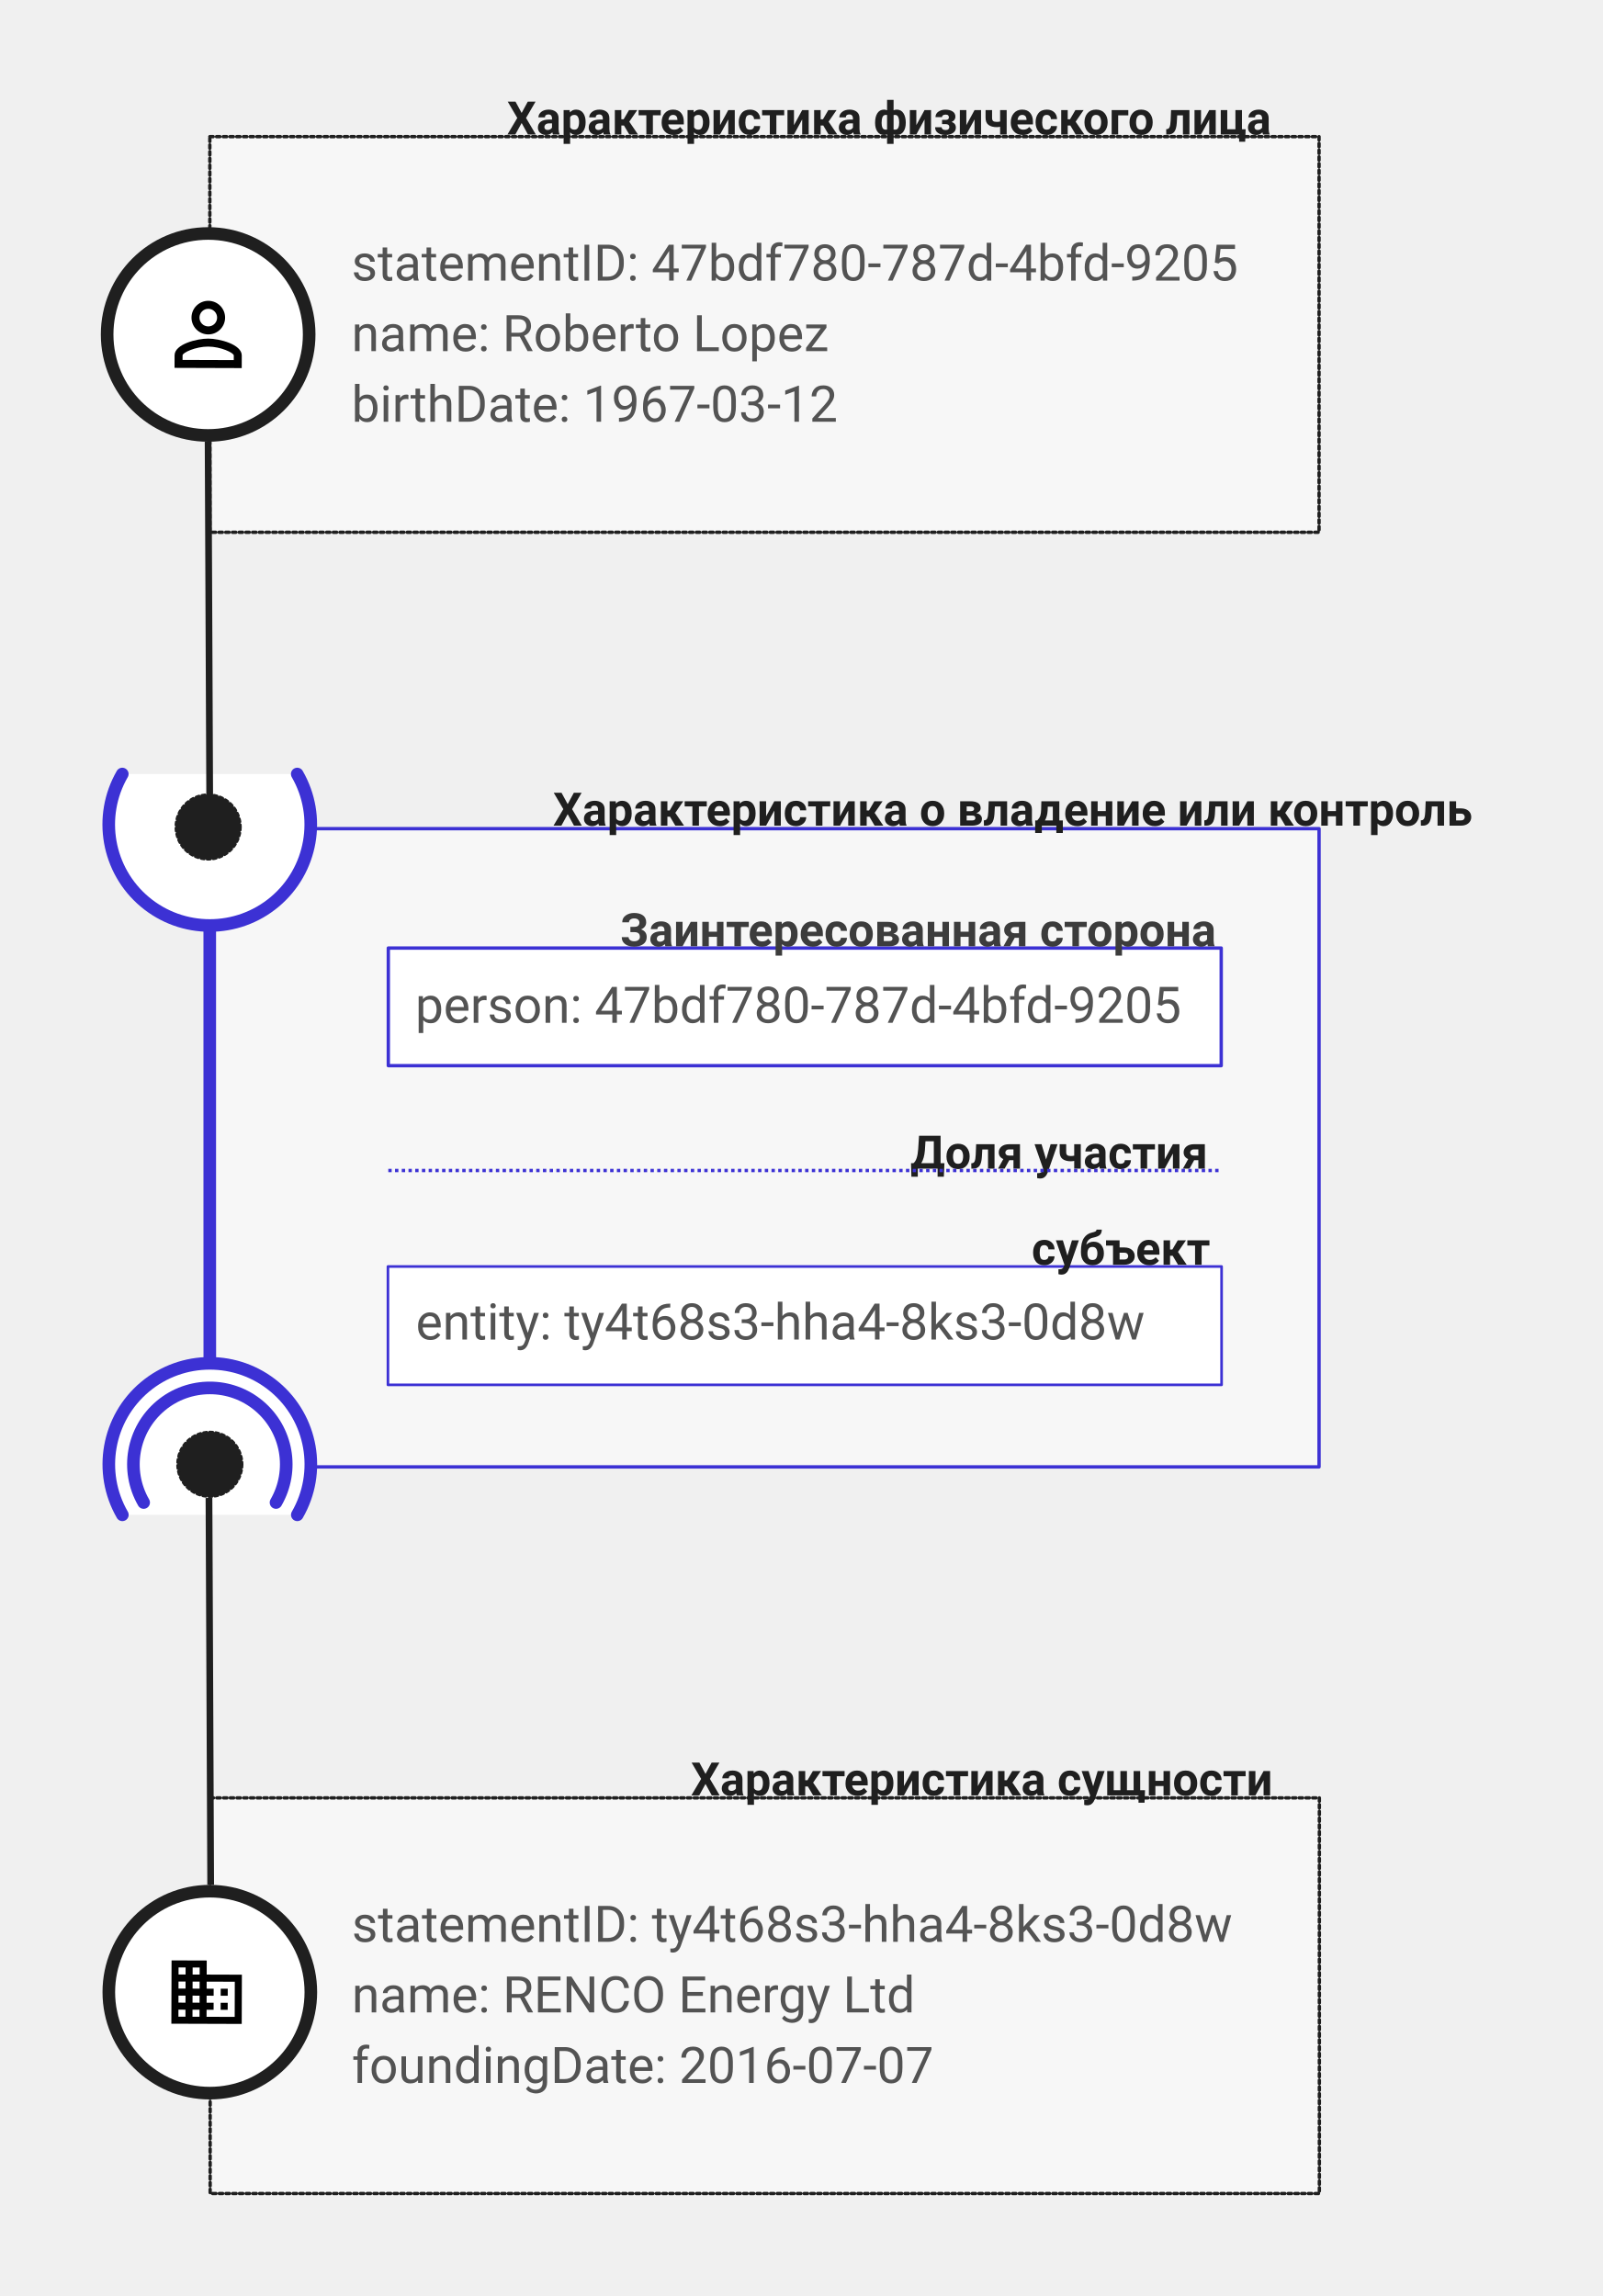
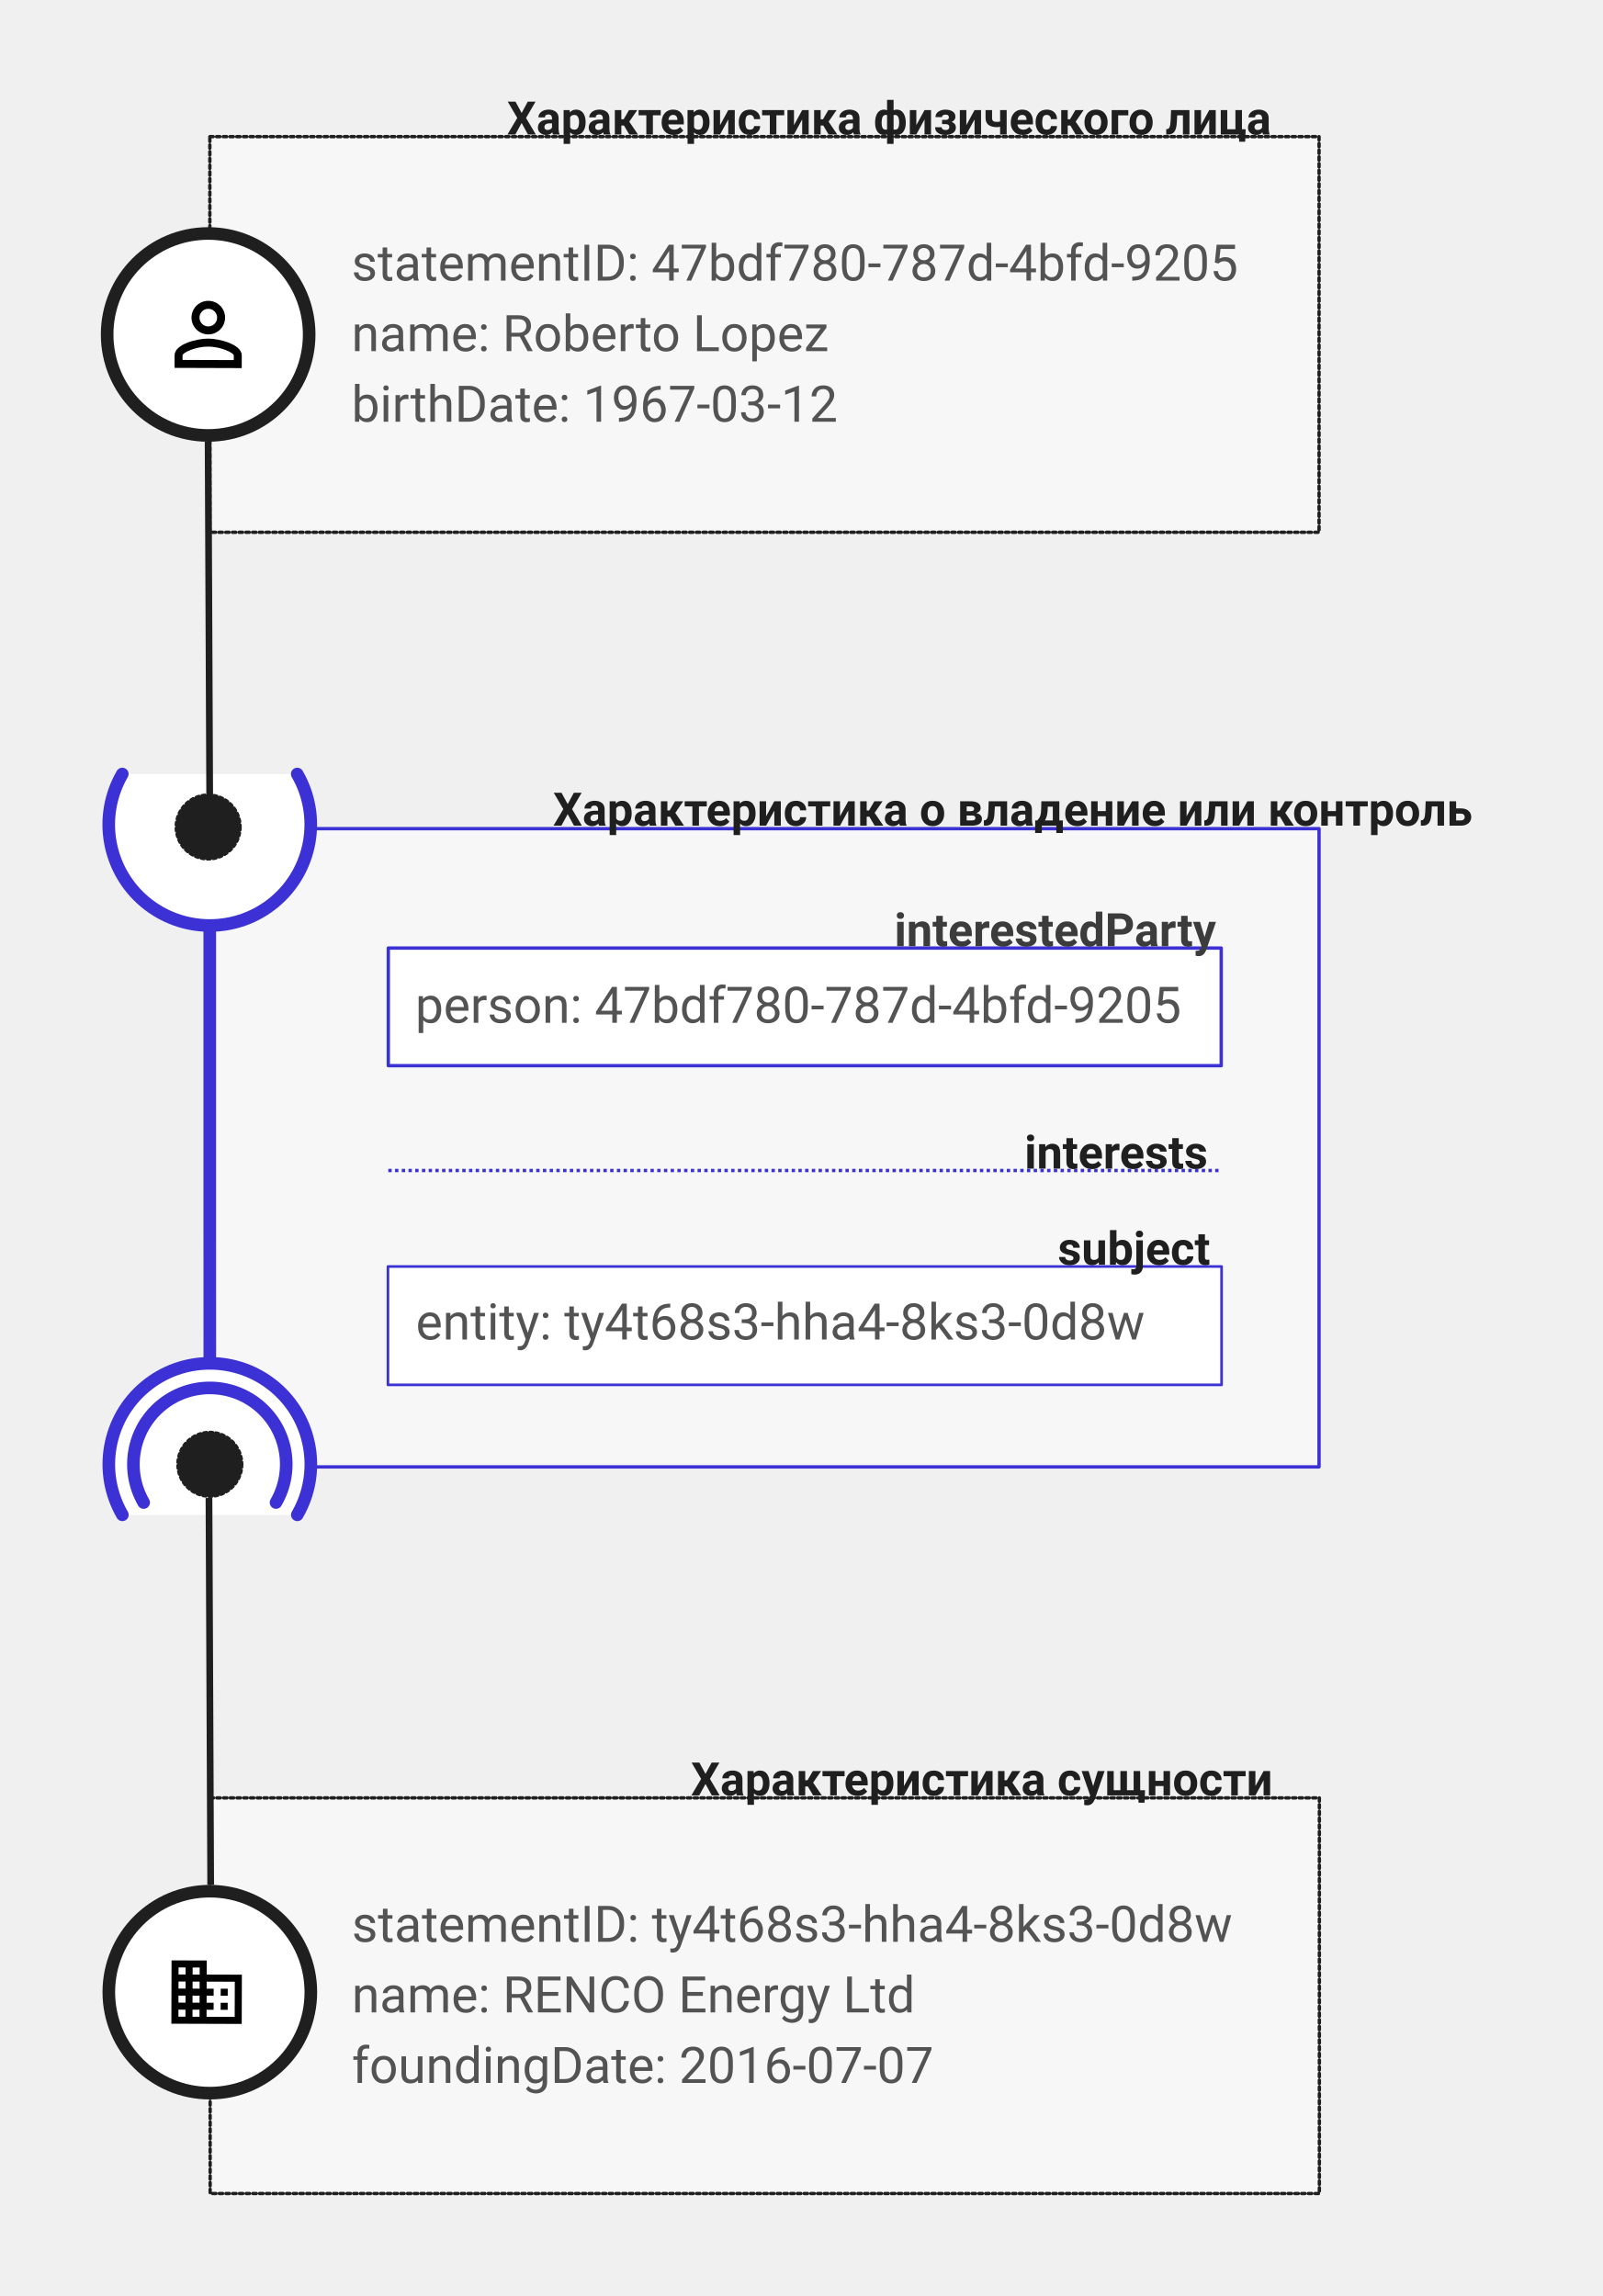
<svg xmlns="http://www.w3.org/2000/svg" id="Layer_1" data-name="Layer 1" viewBox="0 0 476.692 683.243" version="1.1" width="476.692" height="683.243">
  <defs id="defs3">
    <marker orient="auto" refY="0" refX="0" id="Arrow1Lend" style="overflow:visible">
      <path id="path4371" d="M 0,0 5,-5 -12.5,0 5,5 Z" style="fill:#3c31d4;fill-opacity:1;fill-rule:evenodd;stroke:#3c31d4;stroke-width:1pt;stroke-opacity:1" transform="matrix(-0.8,0,0,-0.8,-10,0)" />
    </marker>
    <marker orient="auto" refY="0" refX="0" id="Arrow1Mend" style="overflow:visible">
      <path id="path4377" d="M 0,0 5,-5 -12.5,0 5,5 Z" style="fill:#3c31d4;fill-opacity:1;fill-rule:evenodd;stroke:#3c31d4;stroke-width:1pt;stroke-opacity:1" transform="matrix(-0.4,0,0,-0.4,-4,0)" />
    </marker>
    <marker orient="auto" refY="0" refX="0" id="Arrow1Mstart" style="overflow:visible">
      <path id="path4374" d="M 0,0 5,-5 -12.5,0 5,5 Z" style="fill:#3c31d4;fill-opacity:1;fill-rule:evenodd;stroke:#3c31d4;stroke-width:1pt;stroke-opacity:1" transform="matrix(0.4,0,0,0.4,4,0)" />
    </marker>
    <style id="style5">.cls-1,.cls-10,.cls-11,.cls-7,.cls-8{fill:none;}.cls-1,.cls-11{stroke:#3c31d4;}.cls-1,.cls-10,.cls-11,.cls-7{stroke-miterlimit:10;}.cls-2{fill:#3c31d4;}.cls-3{font-size:16px;fill:#262737;}.cls-12,.cls-3{font-family:HKGrotesk-SemiBold, HK Grotesk;font-weight:700;}.cls-4{letter-spacing:-0.03em;}.cls-5{letter-spacing:-0.02em;}.cls-6{letter-spacing:0em;}.cls-7{stroke:#262737;}.cls-11,.cls-7{stroke-width:5px;}.cls-9{letter-spacing:-0.01em;}.cls-10{stroke:#e6e6e6;}.cls-12{font-size:12px;fill:gray;}.cls-13{letter-spacing:-0.03em;}.cls-14{letter-spacing:-0.01em;}.cls-15{letter-spacing:-0.02em;}.cls-16{letter-spacing:0em;}.cls-17{letter-spacing:0em;}.cls-18{letter-spacing:0em;}</style>
    <marker orient="auto" refY="0" refX="0" id="Arrow1Mstart-2" style="overflow:visible">
      <path id="path4374-0" d="M 0,0 5,-5 -12.5,0 5,5 Z" style="fill:#3c31d4;fill-opacity:1;fill-rule:evenodd;stroke:#3c31d4;stroke-width:1pt;stroke-opacity:1" transform="matrix(0.4,0,0,0.4,4,0)" />
    </marker>
    <clipPath id="p.1">
      <path style="clip-rule:evenodd" id="path3414" d="M 0,0 H 30 V 26 H 0 Z" />
    </clipPath>
    <clipPath id="p.2">
      <path style="clip-rule:evenodd" id="path3423" d="M 0,0 H 24 V 25 H 0 Z" />
    </clipPath>
    <clipPath id="p.1-3">
      <path style="clip-rule:evenodd" id="path3414-8" d="M 0,0 H 30 V 26 H 0 Z" />
    </clipPath>
    <clipPath id="p.1-3-0">
      <path style="clip-rule:evenodd" id="path3414-8-5" d="M 0,0 H 30 V 26 H 0 Z" />
    </clipPath>
    <clipPath id="p.2-5">
      <path style="clip-rule:evenodd" id="path3423-3" d="M 0,0 H 24 V 25 H 0 Z" />
    </clipPath>
    <clipPath id="p.1-9">
      <path style="clip-rule:evenodd" id="path3414-1" d="M 0,0 H 30 V 26 H 0 Z" />
    </clipPath>
    <marker orient="auto" refY="0" refX="0" id="Arrow1Mstart-2-5" style="overflow:visible">
      <path id="path4374-0-0" d="M 0,0 5,-5 -12.5,0 5,5 Z" style="fill:#3c31d4;fill-opacity:1;fill-rule:evenodd;stroke:#3c31d4;stroke-width:1pt;stroke-opacity:1" transform="matrix(0.4,0,0,0.4,4,0)" />
    </marker>
    <marker orient="auto" refY="0" refX="0" id="Arrow1Mstart-4" style="overflow:visible">
      <path id="path4374-9" d="M 0,0 5,-5 -12.5,0 5,5 Z" style="fill:#3c31d4;fill-opacity:1;fill-rule:evenodd;stroke:#3c31d4;stroke-width:1pt;stroke-opacity:1" transform="matrix(0.4,0,0,0.4,4,0)" />
    </marker>
    <marker orient="auto" refY="0" refX="0" id="Arrow1Mstart-2-9" style="overflow:visible">
      <path id="path4374-0-9" d="M 0,0 5,-5 -12.5,0 5,5 Z" style="fill:#3c31d4;fill-opacity:1;fill-rule:evenodd;stroke:#3c31d4;stroke-width:1pt;stroke-opacity:1" transform="matrix(0.4,0,0,0.4,4,0)" />
    </marker>
    <marker orient="auto" refY="0" refX="0" id="Arrow1Mstart-2-9-8" style="overflow:visible">
      <path id="path4374-0-9-9" d="M 0,0 5,-5 -12.5,0 5,5 Z" style="fill:#3c31d4;fill-opacity:1;fill-rule:evenodd;stroke:#3c31d4;stroke-width:1pt;stroke-opacity:1" transform="matrix(0.4,0,0,0.4,4,0)" />
    </marker>
  </defs>
  <rect style="fill:#f7f7f7;fill-opacity:1;stroke:#3c31d4;stroke-width:1;stroke-linecap:round;stroke-linejoin:round;stroke-miterlimit:10;stroke-dasharray:none;stroke-opacity:1" id="rect11772" width="330" height="189.927" x="62.427" y="246.592" />
  <path class="cls-11" id="circle209-2-0-1" style="fill:#ffffff;fill-opacity:1;stroke:#3c31d4;stroke-width:3.75;stroke-linecap:round;stroke-miterlimit:8.5;stroke-dasharray:none;stroke-opacity:1" d="m 36.4,450.777 a 30.052,30.052 0 0 1 6.709,-38.047 30.052,30.052 0 0 1 38.634,0 30.052,30.052 0 0 1 6.709,38.047" />
  <path class="cls-11" id="circle209-7-4" style="fill:none;stroke:#3c31d4;stroke-width:3.75;stroke-linecap:round;stroke-miterlimit:8.5;stroke-dasharray:none;stroke-opacity:1" d="m 42.737,447.118 a 22.735,22.735 0 0 1 5.075,-28.783 22.735,22.735 0 0 1 29.227,1e-5 22.735,22.735 0 0 1 5.075,28.783" />
  <path class="cls-2" d="M 347.544,240.057 Z" id="path11-6" style="fill:#3c31d4" />
  <path d="m 347.544,240.057 v 0 m 0,0 v 0 m 0,0 z m 0,0 z" id="path27-3" />
  <path class="cls-8" d="M 347.544,240.057 Z" id="path29-0" style="fill:none" />
  <path class="cls-8" d="M 347.544,240.057 Z" id="path41-6" style="fill:none" />
  <path d="m 347.544,240.057 z m 0,0 z m 0,0 z m 0,0 z m 0,0 z m 0,0 z m 0,0 z m 0,0 z m 0,0 z m 0,0 z m 0,0 z m 0,0 z" id="path43-0" />
  <path class="cls-10" d="m 347.544,240.057 v 0" id="path45-4" style="fill:none;stroke:#e6e6e6;stroke-miterlimit:10" />
  <path class="cls-10" d="m 347.544,240.057 v 0" id="path47-5" style="fill:none;stroke:#e6e6e6;stroke-miterlimit:10" />
  <path class="cls-10" d="m 347.544,240.057 v 0" id="path49-8" style="fill:none;stroke:#e6e6e6;stroke-miterlimit:10" />
  <path class="cls-10" d="m 347.544,240.057 v 0" id="path51-2" style="fill:none;stroke:#e6e6e6;stroke-miterlimit:10" />
  <path class="cls-10" d="m 347.544,240.057 v 0" id="path53-8" style="fill:none;stroke:#e6e6e6;stroke-miterlimit:10" />
  <path class="cls-10" d="m 347.544,240.057 v 0" id="path55-6" style="fill:none;stroke:#e6e6e6;stroke-miterlimit:10" />
  <path class="cls-10" d="m 347.544,240.057 v 0" id="path57-8" style="fill:none;stroke:#e6e6e6;stroke-miterlimit:10" />
  <path class="cls-10" d="m 347.544,240.057 v 0" id="path59-5" style="fill:none;stroke:#e6e6e6;stroke-miterlimit:10" />
  <path class="cls-10" d="m 347.544,240.057 v 0" id="path61-3" style="fill:none;stroke:#e6e6e6;stroke-miterlimit:10" />
  <path class="cls-10" d="m 347.544,240.057 v 0" id="path63-4" style="fill:none;stroke:#e6e6e6;stroke-miterlimit:10" />
  <path class="cls-10" d="m 347.544,240.057 v 0" id="path65-0" style="fill:none;stroke:#e6e6e6;stroke-miterlimit:10" />
  <path class="cls-10" d="m 347.544,240.057 v 0" id="path67-1" style="fill:none;stroke:#e6e6e6;stroke-miterlimit:10" />
  <path class="cls-10" d="m 347.544,240.057 v 0" id="path69-7" style="fill:none;stroke:#e6e6e6;stroke-miterlimit:10" />
  <path class="cls-10" d="m 347.544,240.057 v 0" id="path71-7" style="fill:none;stroke:#e6e6e6;stroke-miterlimit:10" />
  <path class="cls-10" d="m 347.544,240.057 v 0" id="path73-8" style="fill:none;stroke:#e6e6e6;stroke-miterlimit:10" />
  <path class="cls-10" d="m 347.544,240.057 v 0" id="path75-0" style="fill:none;stroke:#e6e6e6;stroke-miterlimit:10" />
  <path class="cls-10" d="m 347.544,240.057 v 0" id="path77-8" style="fill:none;stroke:#e6e6e6;stroke-miterlimit:10" />
  <path class="cls-11" d="m 347.544,240.057 v 0" id="path79-9" style="fill:none;stroke:#3c31d4;stroke-width:5px;stroke-miterlimit:10" />
  <path class="cls-11" d="m 347.544,240.057 v 0" id="path85-7" style="fill:none;stroke:#3c31d4;stroke-width:5px;stroke-miterlimit:10" />
  <path class="cls-11" d="m 347.544,240.057 v 0" id="path87-8" style="fill:none;stroke:#3c31d4;stroke-width:5px;stroke-miterlimit:10" />
  <path class="cls-11" d="m 347.544,240.057 v 0" id="path89-3" style="fill:none;stroke:#3c31d4;stroke-width:5px;stroke-miterlimit:10" />
  <path class="cls-11" d="m 347.544,240.057 v 0" id="path91-9" style="fill:none;stroke:#3c31d4;stroke-width:5px;stroke-miterlimit:10" />
  <path class="cls-11" d="m 347.544,240.057 v 0" id="path93-7" style="fill:none;stroke:#3c31d4;stroke-width:5px;stroke-miterlimit:10" />
  <path class="cls-11" d="m 347.544,240.057 v 0" id="path95-2" style="fill:none;stroke:#3c31d4;stroke-width:5px;stroke-miterlimit:10" />
  <path class="cls-10" d="m 347.544,240.057 v 0" id="path97-5" style="fill:none;stroke:#e6e6e6;stroke-miterlimit:10" />
  <path class="cls-10" d="m 347.544,240.057 v 0" id="path99-0" style="fill:none;stroke:#e6e6e6;stroke-miterlimit:10" />
  <path class="cls-10" d="m 347.544,240.057 v 0" id="path101-2" style="fill:none;stroke:#e6e6e6;stroke-miterlimit:10" />
  <path class="cls-10" d="m 347.544,240.057 v 0" id="path103-4" style="fill:none;stroke:#e6e6e6;stroke-miterlimit:10" />
  <path class="cls-10" d="m 347.544,240.057 v 0" id="path105-8" style="fill:none;stroke:#e6e6e6;stroke-miterlimit:10" />
  <path class="cls-10" d="m 347.544,240.057 v 0" id="path107-0" style="fill:none;stroke:#e6e6e6;stroke-miterlimit:10" />
  <path class="cls-10" d="m 347.544,240.057 v 0" id="path109-6" style="fill:none;stroke:#e6e6e6;stroke-miterlimit:10" />
  <path class="cls-10" d="m 347.544,240.057 v 0" id="path111-2" style="fill:none;stroke:#e6e6e6;stroke-miterlimit:10" />
  <path class="cls-10" d="m 347.544,240.057 v 0" id="path113-6" style="fill:none;stroke:#e6e6e6;stroke-miterlimit:10" />
  <path class="cls-10" d="m 347.544,240.057 v 0" id="path115-5" style="fill:none;stroke:#e6e6e6;stroke-miterlimit:10" />
  <path class="cls-10" d="m 347.544,240.057 v 0" id="path117-6" style="fill:none;stroke:#e6e6e6;stroke-miterlimit:10" />
  <path class="cls-10" d="m 347.544,240.057 v 0" id="path119-6" style="fill:none;stroke:#e6e6e6;stroke-miterlimit:10" />
  <path class="cls-2" d="M 347.544,240.057 Z" id="path171-1" style="fill:#3c31d4" />
  <path class="cls-2" d="M 347.544,240.057 Z" id="path197-3" style="fill:#3c31d4" />
  <path class="cls-8" d="M 347.544,240.057 Z" id="path211-2" style="fill:none" />
  <path d="m 347.544,240.057 z m 0,0 z m 0,0 z m 0,0 z m 0,0 z m 0,0 z m 0,0 z m 0,0 z m 0,0 z m 0,0 z m 0,0 z m 0,0 z" id="path213-9" />
  <path class="cls-11" id="circle209-2-0-1-7" style="fill:#ffffff;fill-opacity:1;stroke:#3c31d4;stroke-width:3.75;stroke-linecap:round;stroke-miterlimit:8.5;stroke-dasharray:none;stroke-opacity:1" d="m 88.43,230.333 a 30.052,30.052 0 0 1 -6.709,38.047 30.052,30.052 0 0 1 -38.634,0 30.052,30.052 0 0 1 -6.709,-38.047" />
  <path style="fill:none;fill-rule:evenodd;stroke:#3c31d4;stroke-width:3.75;stroke-linecap:butt;stroke-linejoin:miter;stroke-miterlimit:8.5;stroke-dasharray:none;stroke-opacity:1" d="m 62.404,275.411 1.2e-5,85.868 0.016,44.42" id="path12354-2-8-1" />
  <rect style="fill:#ffffff;fill-opacity:1;stroke:#3c31d4;stroke-width:1;stroke-linecap:round;stroke-linejoin:round;stroke-miterlimit:10;stroke-dasharray:none;stroke-opacity:1" id="rect11772-8" width="247.794" height="35" x="115.527" y="282.119" />
  <text xml:space="preserve" style="font-style:normal;font-variant:normal;font-weight:normal;font-stretch:normal;line-height:0%;font-family:Roboto;-inkscape-font-specification:'Roboto, Normal';text-align:start;letter-spacing:0px;word-spacing:0px;writing-mode:lr-tb;text-anchor:start;fill:#535353;fill-opacity:1;stroke:none;stroke-width:1px;stroke-linecap:butt;stroke-linejoin:miter;stroke-opacity:1" x="123.527" y="304.36" id="text14691">
    <tspan x="123.527" y="304.36" style="color:#000000;font-style:normal;font-variant:normal;font-weight:normal;font-stretch:normal;font-size:15px;line-height:140%;font-family:Roboto;-inkscape-font-specification:'Roboto, Normal';text-align:start;writing-mode:lr-tb;text-anchor:start;clip-rule:nonzero;display:inline;overflow:visible;visibility:visible;opacity:1;isolation:auto;mix-blend-mode:normal;color-interpolation:sRGB;color-interpolation-filters:linearRGB;solid-color:#000000;solid-opacity:1;fill:#535353;fill-opacity:1;fill-rule:nonzero;stroke:none;stroke-width:1px;stroke-linecap:butt;stroke-linejoin:miter;stroke-miterlimit:4;stroke-dasharray:none;stroke-dashoffset:0;stroke-opacity:1;color-rendering:auto;image-rendering:auto;shape-rendering:auto;text-rendering:auto;enable-background:accumulate" id="tspan9721">person: 47bdf780-787d-4bfd-9205</tspan>
    <tspan x="123.527" y="325.36" style="color:#000000;font-style:normal;font-variant:normal;font-weight:normal;font-stretch:normal;font-size:15px;line-height:140%;font-family:Roboto;-inkscape-font-specification:'Roboto, Normal';text-align:start;writing-mode:lr-tb;text-anchor:start;clip-rule:nonzero;display:inline;overflow:visible;visibility:visible;opacity:1;isolation:auto;mix-blend-mode:normal;color-interpolation:sRGB;color-interpolation-filters:linearRGB;solid-color:#000000;solid-opacity:1;fill:#535353;fill-opacity:1;fill-rule:nonzero;stroke:none;stroke-width:1px;stroke-linecap:butt;stroke-linejoin:miter;stroke-miterlimit:4;stroke-dasharray:none;stroke-dashoffset:0;stroke-opacity:1;color-rendering:auto;image-rendering:auto;shape-rendering:auto;text-rendering:auto;enable-background:accumulate" id="tspan9725"> </tspan>
  </text>
  <text class="cls-3" id="text31-0" style="font-style:normal;font-variant:normal;font-weight:bold;font-stretch:normal;font-size:13.75px;line-height:0%;font-family:Roboto;-inkscape-font-specification:'Roboto, Bold';text-align:end;writing-mode:lr-tb;text-anchor:end;fill:#3c3c3c;fill-opacity:1" x="471.215" y="281.585">
-     <tspan x="361.809" y="281.585" id="tspan35-6" style="font-style:normal;font-variant:normal;font-weight:bold;font-stretch:normal;font-size:13.75px;line-height:125%;font-family:Roboto;-inkscape-font-specification:'Roboto, Bold';text-align:end;writing-mode:lr-tb;text-anchor:end;fill:#3c3c3c;fill-opacity:1">Заинтересованная сторона</tspan>
+     <tspan x="361.809" y="281.585" id="tspan35-6" style="font-style:normal;font-variant:normal;font-weight:bold;font-stretch:normal;font-size:13.75px;line-height:125%;font-family:Roboto;-inkscape-font-specification:'Roboto, Bold';text-align:end;writing-mode:lr-tb;text-anchor:end;fill:#3c3c3c;fill-opacity:1">interestedParty</tspan>
  </text>
  <text id="text9873" y="245.699" x="447.014" style="font-style:normal;font-variant:normal;font-weight:bold;font-stretch:normal;line-height:0%;font-family:Roboto;-inkscape-font-specification:'Roboto, Bold';text-align:end;letter-spacing:0px;word-spacing:0px;writing-mode:lr-tb;text-anchor:end;fill:#1f1f1f;fill-opacity:1;stroke:none;stroke-width:1px;stroke-linecap:butt;stroke-linejoin:miter;stroke-opacity:1" xml:space="preserve">
    <tspan y="245.699" x="447.014" id="tspan9875" style="font-size:13.75px;line-height:1.2;text-align:end;text-anchor:end">Характеристика о владение или контроль</tspan>
  </text>
  <rect style="fill:#ffffff;fill-opacity:1;stroke:#3c31d4;stroke-width:0.78;stroke-linecap:round;stroke-linejoin:round;stroke-miterlimit:10;stroke-dasharray:none;stroke-opacity:1" id="rect11772-8-5" width="248.014" height="35.22" x="115.417" y="376.883" />
  <text xml:space="preserve" style="font-style:normal;font-variant:normal;font-weight:normal;font-stretch:normal;line-height:0%;font-family:Roboto;-inkscape-font-specification:'Roboto, Normal';text-align:start;letter-spacing:0px;word-spacing:0px;writing-mode:lr-tb;text-anchor:start;fill:#535353;fill-opacity:1;stroke:none;stroke-width:1px;stroke-linecap:butt;stroke-linejoin:miter;stroke-opacity:1" x="123.708" y="398.606" id="text14691-4">
    <tspan x="123.708" y="398.606" style="color:#000000;font-style:normal;font-variant:normal;font-weight:normal;font-stretch:normal;font-size:15px;line-height:140%;font-family:Roboto;-inkscape-font-specification:'Roboto, Normal';text-align:start;writing-mode:lr-tb;text-anchor:start;clip-rule:nonzero;display:inline;overflow:visible;visibility:visible;opacity:1;isolation:auto;mix-blend-mode:normal;color-interpolation:sRGB;color-interpolation-filters:linearRGB;solid-color:#000000;solid-opacity:1;fill:#535353;fill-opacity:1;fill-rule:nonzero;stroke:none;stroke-width:1px;stroke-linecap:butt;stroke-linejoin:miter;stroke-miterlimit:4;stroke-dasharray:none;stroke-dashoffset:0;stroke-opacity:1;color-rendering:auto;image-rendering:auto;shape-rendering:auto;text-rendering:auto;enable-background:accumulate" id="tspan9721-0">entity: ty4t68s3-hha4-8ks3-0d8w</tspan>
    <tspan x="123.708" y="419.606" style="color:#000000;font-style:normal;font-variant:normal;font-weight:normal;font-stretch:normal;font-size:15px;line-height:140%;font-family:Roboto;-inkscape-font-specification:'Roboto, Normal';text-align:start;writing-mode:lr-tb;text-anchor:start;clip-rule:nonzero;display:inline;overflow:visible;visibility:visible;opacity:1;isolation:auto;mix-blend-mode:normal;color-interpolation:sRGB;color-interpolation-filters:linearRGB;solid-color:#000000;solid-opacity:1;fill:#535353;fill-opacity:1;fill-rule:nonzero;stroke:none;stroke-width:1px;stroke-linecap:butt;stroke-linejoin:miter;stroke-miterlimit:4;stroke-dasharray:none;stroke-dashoffset:0;stroke-opacity:1;color-rendering:auto;image-rendering:auto;shape-rendering:auto;text-rendering:auto;enable-background:accumulate" id="tspan9725-6"> </tspan>
  </text>
  <text class="cls-3" id="text31-0-9" style="font-style:normal;font-variant:normal;font-weight:bold;font-stretch:normal;font-size:13.75px;line-height:0%;font-family:Roboto;-inkscape-font-specification:'Roboto, Bold';text-align:end;writing-mode:lr-tb;text-anchor:end;fill:#ffffff;fill-opacity:1" x="404.648" y="376.359">
-     <tspan x="360.043" y="376.359" id="tspan35-6-8" style="font-style:normal;font-variant:normal;font-weight:bold;font-stretch:normal;font-size:13.75px;line-height:125%;font-family:Roboto;-inkscape-font-specification:'Roboto, Bold';text-align:end;writing-mode:lr-tb;text-anchor:end;fill:#1f1f1f;fill-opacity:1">субъект</tspan>
+     <tspan x="360.043" y="376.359" id="tspan35-6-8" style="font-style:normal;font-variant:normal;font-weight:bold;font-stretch:normal;font-size:13.75px;line-height:125%;font-family:Roboto;-inkscape-font-specification:'Roboto, Bold';text-align:end;writing-mode:lr-tb;text-anchor:end;fill:#1f1f1f;fill-opacity:1">subject</tspan>
  </text>
  <text class="cls-3" id="text31-0-9-1" style="font-style:normal;font-variant:normal;font-weight:bold;font-stretch:normal;font-size:13.75px;line-height:0%;font-family:Roboto;-inkscape-font-specification:'Roboto, Bold';text-align:end;writing-mode:lr-tb;text-anchor:end;fill:#ffffff;fill-opacity:1" x="416.023" y="347.755">
-     <tspan x="359.333" y="347.755" id="tspan35-6-8-4" style="font-style:normal;font-variant:normal;font-weight:bold;font-stretch:normal;font-size:13.75px;line-height:125%;font-family:Roboto;-inkscape-font-specification:'Roboto, Bold';text-align:end;writing-mode:lr-tb;text-anchor:end;fill:#1f1f1f;fill-opacity:1">Доля участия</tspan>
+     <tspan x="359.333" y="347.755" id="tspan35-6-8-4" style="font-style:normal;font-variant:normal;font-weight:bold;font-stretch:normal;font-size:13.75px;line-height:125%;font-family:Roboto;-inkscape-font-specification:'Roboto, Bold';text-align:end;writing-mode:lr-tb;text-anchor:end;fill:#1f1f1f;fill-opacity:1">interests</tspan>
  </text>
  <path style="fill:none;fill-rule:evenodd;stroke:#3c31d4;stroke-width:1;stroke-linecap:butt;stroke-linejoin:miter;stroke-miterlimit:4;stroke-dasharray:1, 1;stroke-dashoffset:0;stroke-opacity:1" d="m 115.527,348.319 h 247.794" id="path9962" />
  <circle style="color:#000000;clip-rule:nonzero;display:inline;overflow:visible;visibility:visible;opacity:1;isolation:auto;mix-blend-mode:normal;color-interpolation:sRGB;color-interpolation-filters:linearRGB;solid-color:#000000;solid-opacity:1;fill:#1f1f1f;fill-opacity:1;fill-rule:nonzero;stroke:#1f1f1f;stroke-width:0.899;stroke-linecap:round;stroke-linejoin:miter;stroke-miterlimit:4;stroke-dasharray:0.899, 0.899;stroke-dashoffset:0;stroke-opacity:1;color-rendering:auto;image-rendering:auto;shape-rendering:auto;text-rendering:auto;enable-background:accumulate" id="path9998" cx="61.927" cy="246.092" r="9.55" />
  <rect style="fill:#f7f7f7;fill-opacity:1;stroke:#1f1f1f;stroke-width:1;stroke-linecap:round;stroke-linejoin:round;stroke-miterlimit:10;stroke-dasharray:1, 1;stroke-dashoffset:0;stroke-opacity:1" id="rect11772-6" width="330" height="117.727" x="62.427" y="40.665" />
  <circle class="cls-11" id="circle209-2-0-1-7-8" style="fill:#ffffff;fill-opacity:1;stroke:#1f1f1f;stroke-width:3.75;stroke-linecap:round;stroke-miterlimit:8.5;stroke-dasharray:none;stroke-opacity:1" cx="61.927" cy="99.528" r="30.052" />
  <path id="path5743-9" d="m 61.979,91.893 a 2.623,2.623 0 1 1 -2.632,2.614 2.623,2.623 0 0 1 2.632,-2.614 m -0.036,11.242 c 3.71,0.012 7.614,1.849 7.611,2.648 l -0.005,1.374 -15.24,-0.05 0.005,-1.374 c 0,-0.799 3.918,-2.611 7.629,-2.598 m 0.044,-13.616 a 4.997,4.997 0 1 0 4.981,5.013 4.995,4.995 0 0 0 -4.981,-5.013 z m -0.036,11.242 c -3.335,-0.011 -9.999,1.641 -10.011,4.964 l -0.012,3.747 19.986,0.064 0.013,-3.747 c 0.011,-3.322 -6.641,-5.017 -9.976,-5.028 z" />
  <text id="text9873-3" y="40.024" x="387.151" style="font-style:normal;font-variant:normal;font-weight:bold;font-stretch:normal;line-height:0%;font-family:Roboto;-inkscape-font-specification:'Roboto, Bold';text-align:end;letter-spacing:0px;word-spacing:0px;writing-mode:lr-tb;text-anchor:end;fill:#1f1f1f;fill-opacity:1;stroke:none;stroke-width:1px;stroke-linecap:butt;stroke-linejoin:miter;stroke-opacity:1" xml:space="preserve">
    <tspan y="40.024" x="387.151" id="tspan9875-6" style="font-size:13.75px;line-height:1.2;text-align:end;text-anchor:end">Характеристика физического лица</tspan>
  </text>
  <text xml:space="preserve" style="font-style:normal;font-variant:normal;font-weight:normal;font-stretch:normal;line-height:0%;font-family:Roboto;-inkscape-font-specification:'Roboto, Normal';text-align:start;letter-spacing:0px;word-spacing:0px;writing-mode:lr-tb;text-anchor:start;fill:#535353;fill-opacity:1;stroke:none;stroke-width:1px;stroke-linecap:butt;stroke-linejoin:miter;stroke-opacity:1" x="104.577" y="83.495" id="text14691-8">
    <tspan x="104.577" y="83.495" style="color:#000000;font-style:normal;font-variant:normal;font-weight:normal;font-stretch:normal;font-size:15px;line-height:140%;font-family:Roboto;-inkscape-font-specification:'Roboto, Normal';text-align:start;writing-mode:lr-tb;text-anchor:start;clip-rule:nonzero;display:inline;overflow:visible;visibility:visible;opacity:1;isolation:auto;mix-blend-mode:normal;color-interpolation:sRGB;color-interpolation-filters:linearRGB;solid-color:#000000;solid-opacity:1;fill:#535353;fill-opacity:1;fill-rule:nonzero;stroke:none;stroke-width:1px;stroke-linecap:butt;stroke-linejoin:miter;stroke-miterlimit:4;stroke-dasharray:none;stroke-dashoffset:0;stroke-opacity:1;color-rendering:auto;image-rendering:auto;shape-rendering:auto;text-rendering:auto;enable-background:accumulate" id="tspan9721-8">statementID: 47bdf780-787d-4bfd-9205</tspan>
    <tspan x="104.577" y="104.495" style="color:#000000;font-style:normal;font-variant:normal;font-weight:normal;font-stretch:normal;font-size:15px;line-height:140%;font-family:Roboto;-inkscape-font-specification:'Roboto, Normal';text-align:start;writing-mode:lr-tb;text-anchor:start;clip-rule:nonzero;display:inline;overflow:visible;visibility:visible;opacity:1;isolation:auto;mix-blend-mode:normal;color-interpolation:sRGB;color-interpolation-filters:linearRGB;solid-color:#000000;solid-opacity:1;fill:#535353;fill-opacity:1;fill-rule:nonzero;stroke:none;stroke-width:1px;stroke-linecap:butt;stroke-linejoin:miter;stroke-miterlimit:4;stroke-dasharray:none;stroke-dashoffset:0;stroke-opacity:1;color-rendering:auto;image-rendering:auto;shape-rendering:auto;text-rendering:auto;enable-background:accumulate" id="tspan10090">name: Roberto Lopez</tspan>
    <tspan x="104.577" y="125.495" style="color:#000000;font-style:normal;font-variant:normal;font-weight:normal;font-stretch:normal;font-size:15px;line-height:140%;font-family:Roboto;-inkscape-font-specification:'Roboto, Normal';text-align:start;writing-mode:lr-tb;text-anchor:start;clip-rule:nonzero;display:inline;overflow:visible;visibility:visible;opacity:1;isolation:auto;mix-blend-mode:normal;color-interpolation:sRGB;color-interpolation-filters:linearRGB;solid-color:#000000;solid-opacity:1;fill:#535353;fill-opacity:1;fill-rule:nonzero;stroke:none;stroke-width:1px;stroke-linecap:butt;stroke-linejoin:miter;stroke-miterlimit:4;stroke-dasharray:none;stroke-dashoffset:0;stroke-opacity:1;color-rendering:auto;image-rendering:auto;shape-rendering:auto;text-rendering:auto;enable-background:accumulate" id="tspan10092">birthDate: 1967-03-12</tspan>
    <tspan x="104.577" y="146.495" style="color:#000000;font-style:normal;font-variant:normal;font-weight:normal;font-stretch:normal;font-size:15px;line-height:140%;font-family:Roboto;-inkscape-font-specification:'Roboto, Normal';text-align:start;writing-mode:lr-tb;text-anchor:start;clip-rule:nonzero;display:inline;overflow:visible;visibility:visible;opacity:1;isolation:auto;mix-blend-mode:normal;color-interpolation:sRGB;color-interpolation-filters:linearRGB;solid-color:#000000;solid-opacity:1;fill:#535353;fill-opacity:1;fill-rule:nonzero;stroke:none;stroke-width:1px;stroke-linecap:butt;stroke-linejoin:miter;stroke-miterlimit:4;stroke-dasharray:none;stroke-dashoffset:0;stroke-opacity:1;color-rendering:auto;image-rendering:auto;shape-rendering:auto;text-rendering:auto;enable-background:accumulate" id="tspan9725-7"> </tspan>
  </text>
  <circle style="color:#000000;clip-rule:nonzero;display:inline;overflow:visible;visibility:visible;opacity:1;isolation:auto;mix-blend-mode:normal;color-interpolation:sRGB;color-interpolation-filters:linearRGB;solid-color:#000000;solid-opacity:1;fill:#1f1f1f;fill-opacity:1;fill-rule:nonzero;stroke:#1f1f1f;stroke-width:0.899;stroke-linecap:round;stroke-linejoin:miter;stroke-miterlimit:4;stroke-dasharray:0.899, 0.899;stroke-dashoffset:0;stroke-opacity:1;color-rendering:auto;image-rendering:auto;shape-rendering:auto;text-rendering:auto;enable-background:accumulate" id="path9998-4" cx="62.426" cy="435.751" r="9.55" />
  <path style="fill:none;fill-rule:evenodd;stroke:#1f1f1f;stroke-width:2;stroke-linecap:butt;stroke-linejoin:miter;stroke-miterlimit:8.5;stroke-dasharray:none;stroke-opacity:1" d="m 61.919,131.455 0.508,115.137" id="path12354-2-8-1-9" />
  <rect style="fill:#f7f7f7;fill-opacity:1;stroke:#1f1f1f;stroke-width:1;stroke-linecap:round;stroke-linejoin:round;stroke-miterlimit:10;stroke-dasharray:1, 1;stroke-dashoffset:0;stroke-opacity:1" id="rect11772-6-1" width="330" height="117.727" x="62.519" y="535.016" />
  <text id="text9873-3-5" y="534.285" x="387.578" style="font-style:normal;font-variant:normal;font-weight:bold;font-stretch:normal;line-height:0%;font-family:Roboto;-inkscape-font-specification:'Roboto, Bold';text-align:end;letter-spacing:0px;word-spacing:0px;writing-mode:lr-tb;text-anchor:end;fill:#1f1f1f;fill-opacity:1;stroke:none;stroke-width:1px;stroke-linecap:butt;stroke-linejoin:miter;stroke-opacity:1" xml:space="preserve">
    <tspan y="534.285" x="387.578" id="tspan9875-6-7" style="font-size:13.75px;line-height:1.2;text-align:end;text-anchor:end">Xарактеристика сущности</tspan>
  </text>
  <text xml:space="preserve" style="font-style:normal;font-variant:normal;font-weight:normal;font-stretch:normal;line-height:0%;font-family:Roboto;-inkscape-font-specification:'Roboto, Normal';text-align:start;letter-spacing:0px;word-spacing:0px;writing-mode:lr-tb;text-anchor:start;fill:#535353;fill-opacity:1;stroke:none;stroke-width:1px;stroke-linecap:butt;stroke-linejoin:miter;stroke-opacity:1" x="104.669" y="577.846" id="text14691-8-2">
    <tspan x="104.669" y="577.846" style="color:#000000;font-style:normal;font-variant:normal;font-weight:normal;font-stretch:normal;font-size:15px;line-height:140%;font-family:Roboto;-inkscape-font-specification:'Roboto, Normal';text-align:start;writing-mode:lr-tb;text-anchor:start;clip-rule:nonzero;display:inline;overflow:visible;visibility:visible;opacity:1;isolation:auto;mix-blend-mode:normal;color-interpolation:sRGB;color-interpolation-filters:linearRGB;solid-color:#000000;solid-opacity:1;fill:#535353;fill-opacity:1;fill-rule:nonzero;stroke:none;stroke-width:1px;stroke-linecap:butt;stroke-linejoin:miter;stroke-miterlimit:4;stroke-dasharray:none;stroke-dashoffset:0;stroke-opacity:1;color-rendering:auto;image-rendering:auto;shape-rendering:auto;text-rendering:auto;enable-background:accumulate" id="tspan9721-8-6">statementID: ty4t68s3-hha4-8ks3-0d8w</tspan>
    <tspan x="104.669" y="598.846" style="color:#000000;font-style:normal;font-variant:normal;font-weight:normal;font-stretch:normal;font-size:15px;line-height:140%;font-family:Roboto;-inkscape-font-specification:'Roboto, Normal';text-align:start;writing-mode:lr-tb;text-anchor:start;clip-rule:nonzero;display:inline;overflow:visible;visibility:visible;opacity:1;isolation:auto;mix-blend-mode:normal;color-interpolation:sRGB;color-interpolation-filters:linearRGB;solid-color:#000000;solid-opacity:1;fill:#535353;fill-opacity:1;fill-rule:nonzero;stroke:none;stroke-width:1px;stroke-linecap:butt;stroke-linejoin:miter;stroke-miterlimit:4;stroke-dasharray:none;stroke-dashoffset:0;stroke-opacity:1;color-rendering:auto;image-rendering:auto;shape-rendering:auto;text-rendering:auto;enable-background:accumulate" id="tspan10090-0">name: RENCO Energy Ltd</tspan>
    <tspan x="104.669" y="619.846" style="color:#000000;font-style:normal;font-variant:normal;font-weight:normal;font-stretch:normal;font-size:15px;line-height:140%;font-family:Roboto;-inkscape-font-specification:'Roboto, Normal';text-align:start;writing-mode:lr-tb;text-anchor:start;clip-rule:nonzero;display:inline;overflow:visible;visibility:visible;opacity:1;isolation:auto;mix-blend-mode:normal;color-interpolation:sRGB;color-interpolation-filters:linearRGB;solid-color:#000000;solid-opacity:1;fill:#535353;fill-opacity:1;fill-rule:nonzero;stroke:none;stroke-width:1px;stroke-linecap:butt;stroke-linejoin:miter;stroke-miterlimit:4;stroke-dasharray:none;stroke-dashoffset:0;stroke-opacity:1;color-rendering:auto;image-rendering:auto;shape-rendering:auto;text-rendering:auto;enable-background:accumulate" id="tspan10092-1">foundingDate: 2016-07-07</tspan>
    <tspan x="104.669" y="640.846" style="color:#000000;font-style:normal;font-variant:normal;font-weight:normal;font-stretch:normal;font-size:15px;line-height:140%;font-family:Roboto;-inkscape-font-specification:'Roboto, Normal';text-align:start;writing-mode:lr-tb;text-anchor:start;clip-rule:nonzero;display:inline;overflow:visible;visibility:visible;opacity:1;isolation:auto;mix-blend-mode:normal;color-interpolation:sRGB;color-interpolation-filters:linearRGB;solid-color:#000000;solid-opacity:1;fill:#535353;fill-opacity:1;fill-rule:nonzero;stroke:none;stroke-width:1px;stroke-linecap:butt;stroke-linejoin:miter;stroke-miterlimit:4;stroke-dasharray:none;stroke-dashoffset:0;stroke-opacity:1;color-rendering:auto;image-rendering:auto;shape-rendering:auto;text-rendering:auto;enable-background:accumulate" id="tspan9725-7-4"> </tspan>
  </text>
  <path style="fill:none;fill-rule:evenodd;stroke:#1f1f1f;stroke-width:2;stroke-linecap:butt;stroke-linejoin:miter;stroke-miterlimit:8.5;stroke-dasharray:none;stroke-opacity:1" d="m 62.172,445.755 0.508,115.137" id="path12354-2-8-1-9-1" />
  <circle class="cls-11" id="circle209-2-0-1-6" style="fill:#ffffff;fill-opacity:1;stroke:#1f1f1f;stroke-width:3.75;stroke-linecap:round;stroke-miterlimit:8.5;stroke-dasharray:none;stroke-opacity:1" cx="62.426" cy="592.823" r="30.052" />
  <path id="path4516-3" d="m 61.493,587.594 0.013,-4.186 -10.466,-0.034 -0.059,18.838 20.932,0.068 0.048,-14.652 z m -6.32,12.539 -2.093,-0.007 0.006,-2.093 2.093,0.007 z m 0.013,-4.186 -2.093,-0.007 0.006,-2.093 2.093,0.007 z m 0.013,-4.186 -2.093,-0.007 0.006,-2.093 2.093,0.007 z m 0.013,-4.186 -2.093,-0.007 0.006,-2.093 2.093,0.007 z m 4.146,12.573 -2.093,-0.006 0.006,-2.095 2.093,0.007 z m 0.013,-4.186 -2.093,-0.006 0.006,-2.093 2.093,0.007 z m 0.013,-4.186 -2.093,-0.006 0.006,-2.093 2.093,0.007 z m 0.013,-4.186 -2.093,-0.006 0.007,-2.093 2.093,0.007 z m 10.426,12.593 -8.373,-0.025 0.006,-2.093 2.093,0.007 0.006,-2.093 -2.093,-0.006 0.006,-2.093 2.093,0.007 0.006,-2.093 -2.093,-0.006 0.006,-2.093 8.373,0.028 z m -2.066,-8.38 -2.093,-0.006 -0.007,2.093 2.093,0.007 z m -0.013,4.186 -2.093,-0.006 -0.007,2.093 2.093,0.007 z" />
</svg>
